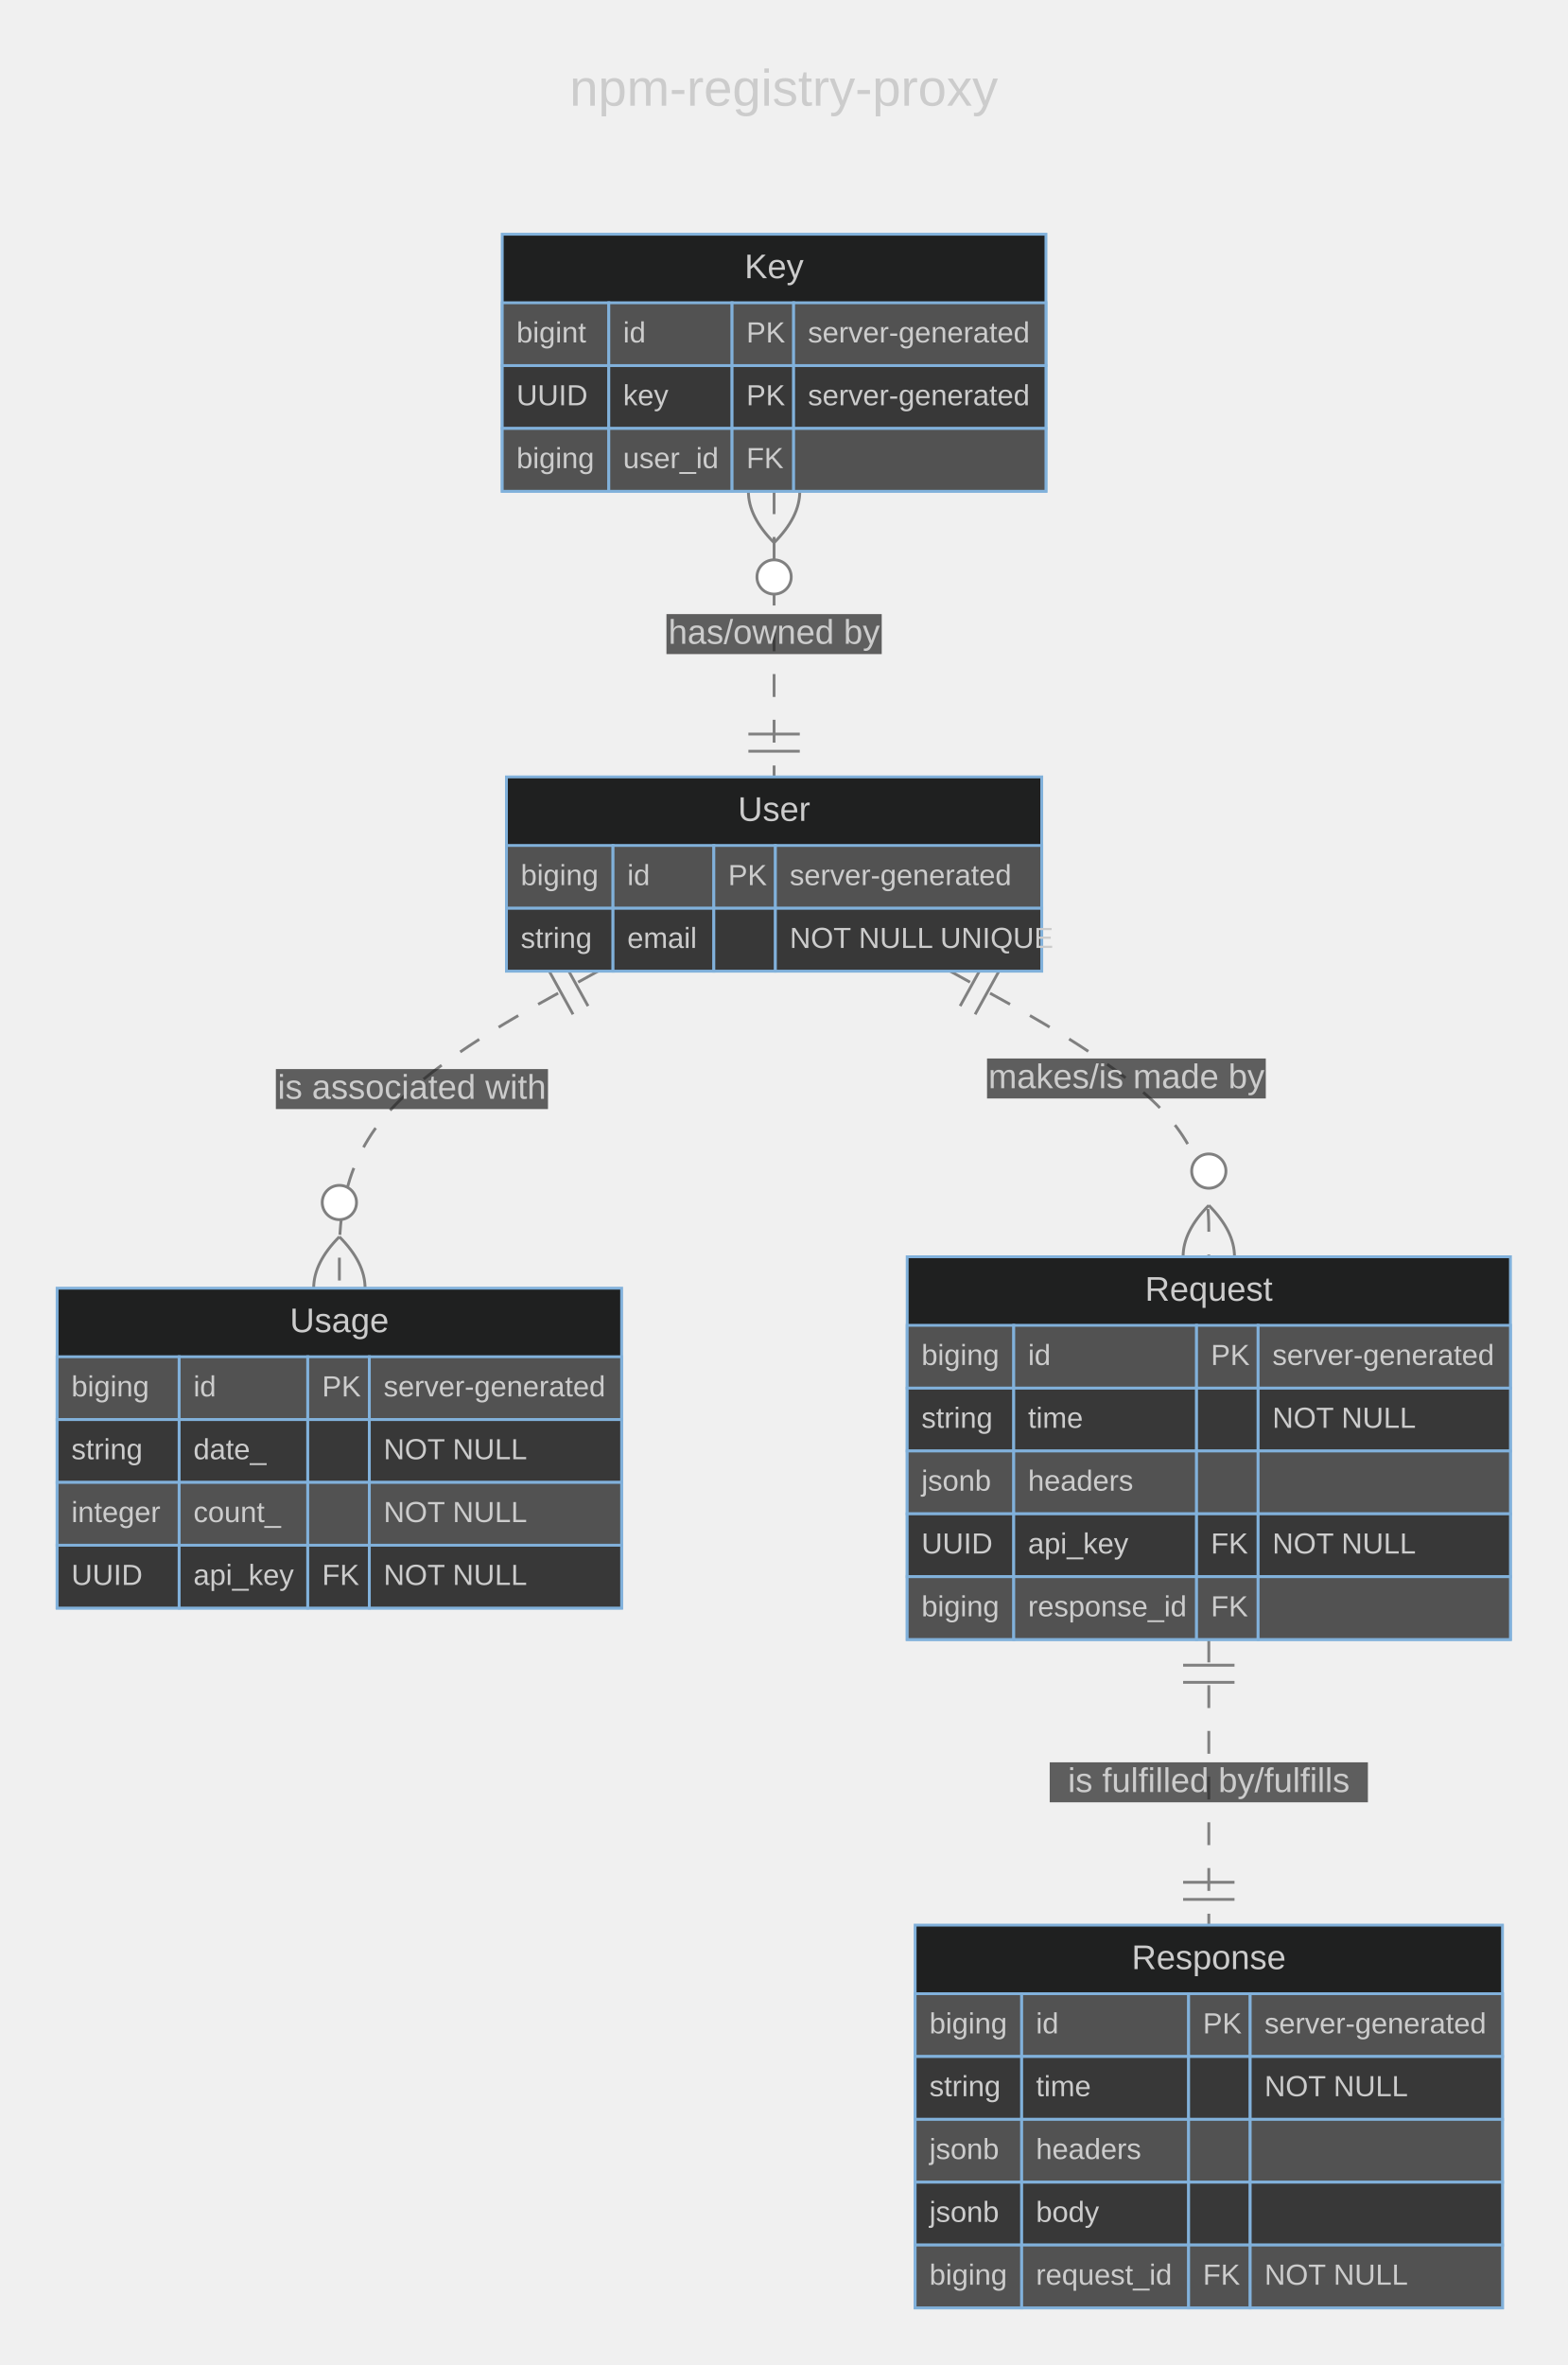
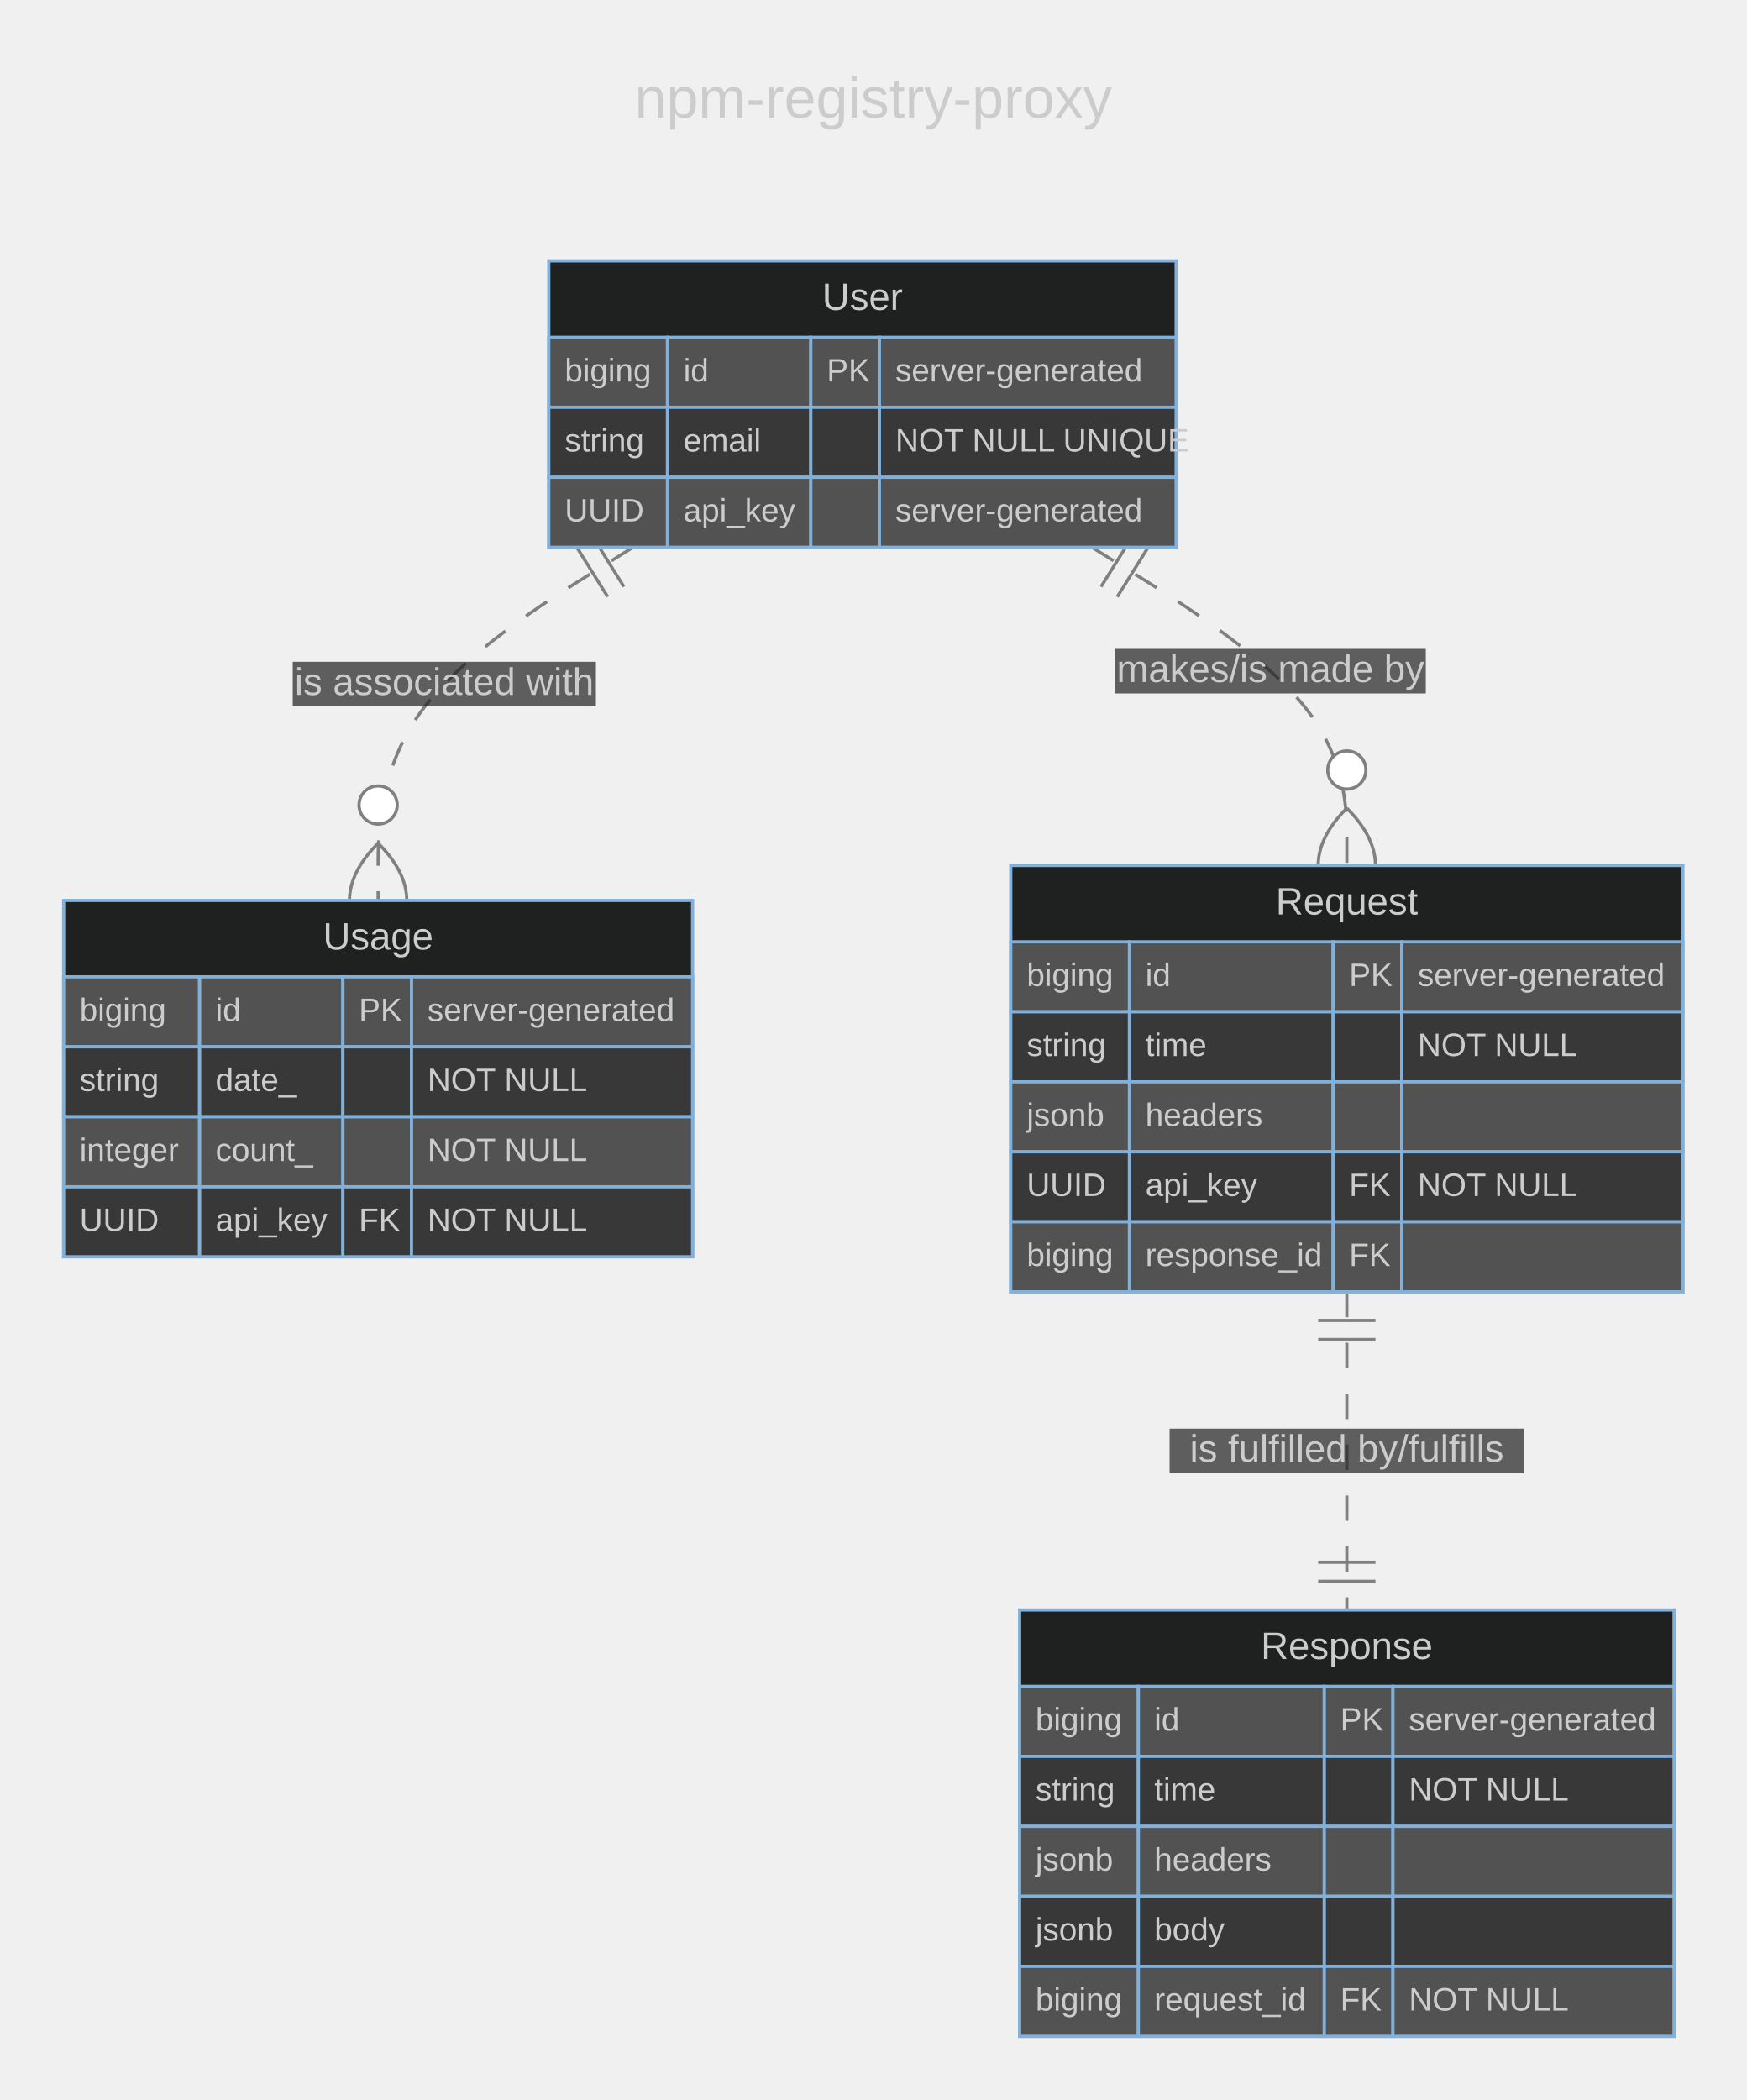
- <svg xmlns="http://www.w3.org/2000/svg" aria-labelledby="chart-title-mermaid-1683948795009" aria-roledescription="er" role="graphics-document document" viewBox="0 -62 548.969 828" style="max-width: 548.969px; background-color: rgb(0, 43, 54);" width="100%" id="mermaid-1683948795009">
-   <style>#mermaid-1683948795009{font-family:"trebuchet ms",verdana,arial,sans-serif;font-size:16px;fill:#ccc;}#mermaid-1683948795009 .error-icon{fill:#a44141;}#mermaid-1683948795009 .error-text{fill:#ddd;stroke:#ddd;}#mermaid-1683948795009 .edge-thickness-normal{stroke-width:2px;}#mermaid-1683948795009 .edge-thickness-thick{stroke-width:3.5px;}#mermaid-1683948795009 .edge-pattern-solid{stroke-dasharray:0;}#mermaid-1683948795009 .edge-pattern-dashed{stroke-dasharray:3;}#mermaid-1683948795009 .edge-pattern-dotted{stroke-dasharray:2;}#mermaid-1683948795009 .marker{fill:lightgrey;stroke:lightgrey;}#mermaid-1683948795009 .marker.cross{stroke:lightgrey;}#mermaid-1683948795009 svg{font-family:"trebuchet ms",verdana,arial,sans-serif;font-size:16px;}#mermaid-1683948795009 .entityBox{fill:#1f2020;stroke:#81B1DB;}#mermaid-1683948795009 .attributeBoxOdd{fill:hsl(0, 0%, 32%);stroke:#81B1DB;}#mermaid-1683948795009 .attributeBoxEven{fill:hsl(0, 0%, 22%);stroke:#81B1DB;}#mermaid-1683948795009 .relationshipLabelBox{fill:hsl(20, 1.587%, 12.353%);opacity:0.7;background-color:hsl(20, 1.587%, 12.353%);}#mermaid-1683948795009 .relationshipLabelBox rect{opacity:0.5;}#mermaid-1683948795009 .relationshipLine{stroke:lightgrey;}#mermaid-1683948795009 .entityTitleText{text-anchor:middle;font-size:18px;fill:#ccc;}#mermaid-1683948795009 :root{--mermaid-font-family:"trebuchet ms",verdana,arial,sans-serif;}</style>
+ <svg xmlns="http://www.w3.org/2000/svg" aria-labelledby="chart-title-mermaid-1684033245262" aria-roledescription="er" role="graphics-document document" viewBox="0 -62 548.969 660" style="max-width: 548.969px; background-color: rgb(0, 43, 54);" width="100%" id="mermaid-1684033245262">
+   <style>#mermaid-1684033245262{font-family:"trebuchet ms",verdana,arial,sans-serif;font-size:16px;fill:#ccc;}#mermaid-1684033245262 .error-icon{fill:#a44141;}#mermaid-1684033245262 .error-text{fill:#ddd;stroke:#ddd;}#mermaid-1684033245262 .edge-thickness-normal{stroke-width:2px;}#mermaid-1684033245262 .edge-thickness-thick{stroke-width:3.5px;}#mermaid-1684033245262 .edge-pattern-solid{stroke-dasharray:0;}#mermaid-1684033245262 .edge-pattern-dashed{stroke-dasharray:3;}#mermaid-1684033245262 .edge-pattern-dotted{stroke-dasharray:2;}#mermaid-1684033245262 .marker{fill:lightgrey;stroke:lightgrey;}#mermaid-1684033245262 .marker.cross{stroke:lightgrey;}#mermaid-1684033245262 svg{font-family:"trebuchet ms",verdana,arial,sans-serif;font-size:16px;}#mermaid-1684033245262 .entityBox{fill:#1f2020;stroke:#81B1DB;}#mermaid-1684033245262 .attributeBoxOdd{fill:hsl(0, 0%, 32%);stroke:#81B1DB;}#mermaid-1684033245262 .attributeBoxEven{fill:hsl(0, 0%, 22%);stroke:#81B1DB;}#mermaid-1684033245262 .relationshipLabelBox{fill:hsl(20, 1.587%, 12.353%);opacity:0.7;background-color:hsl(20, 1.587%, 12.353%);}#mermaid-1684033245262 .relationshipLabelBox rect{opacity:0.5;}#mermaid-1684033245262 .relationshipLine{stroke:lightgrey;}#mermaid-1684033245262 .entityTitleText{text-anchor:middle;font-size:18px;fill:#ccc;}#mermaid-1684033245262 :root{--mermaid-font-family:"trebuchet ms",verdana,arial,sans-serif;}</style>
  <g />
  <defs>
    <marker orient="auto" markerHeight="18" markerWidth="18" refY="9" refX="0" id="ONLY_ONE_START">
      <path d="M9,0 L9,18 M15,0 L15,18" fill="none" stroke="gray" />
    </marker>
  </defs>
  <defs>
    <marker orient="auto" markerHeight="18" markerWidth="18" refY="9" refX="18" id="ONLY_ONE_END">
      <path d="M3,0 L3,18 M9,0 L9,18" fill="none" stroke="gray" />
    </marker>
  </defs>
  <defs>
    <marker orient="auto" markerHeight="18" markerWidth="30" refY="9" refX="0" id="ZERO_OR_ONE_START">
      <circle r="6" cy="9" cx="21" fill="white" stroke="gray" />
      <path d="M9,0 L9,18" fill="none" stroke="gray" />
    </marker>
  </defs>
  <defs>
    <marker orient="auto" markerHeight="18" markerWidth="30" refY="9" refX="30" id="ZERO_OR_ONE_END">
      <circle r="6" cy="9" cx="9" fill="white" stroke="gray" />
      <path d="M21,0 L21,18" fill="none" stroke="gray" />
    </marker>
  </defs>
  <defs>
    <marker orient="auto" markerHeight="36" markerWidth="45" refY="18" refX="18" id="ONE_OR_MORE_START">
      <path d="M0,18 Q 18,0 36,18 Q 18,36 0,18 M42,9 L42,27" fill="none" stroke="gray" />
    </marker>
  </defs>
  <defs>
    <marker orient="auto" markerHeight="36" markerWidth="45" refY="18" refX="27" id="ONE_OR_MORE_END">
      <path d="M3,9 L3,27 M9,18 Q27,0 45,18 Q27,36 9,18" fill="none" stroke="gray" />
    </marker>
  </defs>
  <defs>
    <marker orient="auto" markerHeight="36" markerWidth="57" refY="18" refX="18" id="ZERO_OR_MORE_START">
      <circle r="6" cy="18" cx="48" fill="white" stroke="gray" />
      <path d="M0,18 Q18,0 36,18 Q18,36 0,18" fill="none" stroke="gray" />
    </marker>
  </defs>
  <defs>
    <marker orient="auto" markerHeight="36" markerWidth="57" refY="18" refX="39" id="ZERO_OR_MORE_END">
      <circle r="6" cy="18" cx="9" fill="white" stroke="gray" />
      <path d="M21,18 Q39,0 57,18 Q39,36 21,18" fill="none" stroke="gray" />
    </marker>
  </defs>
-   <path style="stroke: gray; fill: none;" marker-start="url(#ONLY_ONE_START)" marker-end="url(#ZERO_OR_MORE_END)" stroke-dasharray="8,8" d="M209.472,278L194.369,286.333C179.265,294.667,149.058,311.333,133.955,329.833C118.852,348.333,118.852,368.667,118.852,378.833L118.852,389" class="er relationshipLine" />
-   <path style="stroke: gray; fill: none;" marker-start="url(#ZERO_OR_MORE_START)" marker-end="url(#ONLY_ONE_END)" stroke-dasharray="8,8" d="M271.094,110L271.094,118.333C271.094,126.667,271.094,143.333,271.094,160C271.094,176.667,271.094,193.333,271.094,201.667L271.094,210" class="er relationshipLine" />
-   <path style="stroke: gray; fill: none;" marker-start="url(#ONLY_ONE_START)" marker-end="url(#ZERO_OR_MORE_END)" stroke-dasharray="8,8" d="M332.716,278L347.819,286.333C362.922,294.667,393.129,311.333,408.233,328C423.336,344.667,423.336,361.333,423.336,369.667L423.336,378" class="er relationshipLine" />
-   <path style="stroke: gray; fill: none;" marker-start="url(#ONLY_ONE_START)" marker-end="url(#ONLY_ONE_END)" stroke-dasharray="8,8" d="M423.336,512L423.336,520.333C423.336,528.667,423.336,545.333,423.336,562C423.336,578.667,423.336,595.333,423.336,603.667L423.336,612" class="er relationshipLine" />
-   <g transform="translate(177.3594,210 )" id="entity-User-818c511a-4a32-5484-ba70-875d765a9175">
-     <rect height="68" width="187.469" y="0" x="0" class="er entityBox" />
-     <text style="dominant-baseline: middle; text-anchor: middle; font-size: 12px;" transform="translate(93.73438,12)" y="0" x="0" id="text-entity-User-818c511a-4a32-5484-ba70-875d765a9175" class="er entityLabel">User</text>
+   <path style="stroke: gray; fill: none;" marker-start="url(#ONLY_ONE_START)" marker-end="url(#ZERO_OR_MORE_END)" stroke-dasharray="8,8" d="M198.979,110L185.624,118.333C172.27,126.667,145.561,143.333,132.206,161.833C118.852,180.333,118.852,200.667,118.852,210.833L118.852,221" class="er relationshipLine" />
+   <path style="stroke: gray; fill: none;" marker-start="url(#ONLY_ONE_START)" marker-end="url(#ZERO_OR_MORE_END)" stroke-dasharray="8,8" d="M343.208,110L356.563,118.333C369.918,126.667,396.627,143.333,409.981,160C423.336,176.667,423.336,193.333,423.336,201.667L423.336,210" class="er relationshipLine" />
+   <path style="stroke: gray; fill: none;" marker-start="url(#ONLY_ONE_START)" marker-end="url(#ONLY_ONE_END)" stroke-dasharray="8,8" d="M423.336,344L423.336,352.333C423.336,360.667,423.336,377.333,423.336,394C423.336,410.667,423.336,427.333,423.336,435.667L423.336,444" class="er relationshipLine" />
+   <g transform="translate(172.4961,20 )" id="entity-User-818c511a-4a32-5484-ba70-875d765a9175">
+     <rect height="90" width="197.195" y="0" x="0" class="er entityBox" />
+     <text style="dominant-baseline: middle; text-anchor: middle; font-size: 12px;" transform="translate(98.59766,12)" y="0" x="0" id="text-entity-User-818c511a-4a32-5484-ba70-875d765a9175" class="er entityLabel">User</text>
    <rect height="22" width="37.32" y="24" x="0" class="er attributeBoxOdd" />
    <text style="dominant-baseline: middle; font-size: 10.2px;" transform="translate(5,35)" y="0" x="0" id="text-entity-User-818c511a-4a32-5484-ba70-875d765a9175-attr-1-type" class="er entityLabel">biging</text>
-     <rect height="22" width="35.312" y="24" x="37.32" class="er attributeBoxOdd" />
+     <rect height="22" width="45.039" y="24" x="37.32" class="er attributeBoxOdd" />
    <text style="dominant-baseline: middle; font-size: 10.2px;" transform="translate(42.32031,35)" y="0" x="0" id="text-entity-User-818c511a-4a32-5484-ba70-875d765a9175-attr-1-name" class="er entityLabel">id</text>
-     <rect height="22" width="21.562" y="24" x="72.633" class="er attributeBoxOdd" />
-     <text style="dominant-baseline: middle; font-size: 10.2px;" transform="translate(77.63281,35)" y="0" x="0" id="text-entity-User-818c511a-4a32-5484-ba70-875d765a9175-attr-1-key" class="er entityLabel">PK</text>
-     <rect height="22" width="93.273" y="24" x="94.195" class="er attributeBoxOdd" />
-     <text style="dominant-baseline: middle; font-size: 10.2px;" transform="translate(99.19531,35)" y="0" x="0" id="text-entity-User-818c511a-4a32-5484-ba70-875d765a9175-attr-1-comment" class="er entityLabel">server-generated</text>
+     <rect height="22" width="21.562" y="24" x="82.359" class="er attributeBoxOdd" />
+     <text style="dominant-baseline: middle; font-size: 10.2px;" transform="translate(87.35938,35)" y="0" x="0" id="text-entity-User-818c511a-4a32-5484-ba70-875d765a9175-attr-1-key" class="er entityLabel">PK</text>
+     <rect height="22" width="93.273" y="24" x="103.922" class="er attributeBoxOdd" />
+     <text style="dominant-baseline: middle; font-size: 10.2px;" transform="translate(108.9219,35)" y="0" x="0" id="text-entity-User-818c511a-4a32-5484-ba70-875d765a9175-attr-1-comment" class="er entityLabel">server-generated</text>
    <rect height="22" width="37.32" y="46" x="0" class="er attributeBoxEven" />
    <text style="dominant-baseline: middle; font-size: 10.2px;" transform="translate(5,57)" y="0" x="0" id="text-entity-User-818c511a-4a32-5484-ba70-875d765a9175-attr-2-type" class="er entityLabel">string</text>
-     <rect height="22" width="35.312" y="46" x="37.32" class="er attributeBoxEven" />
+     <rect height="22" width="45.039" y="46" x="37.32" class="er attributeBoxEven" />
    <text style="dominant-baseline: middle; font-size: 10.2px;" transform="translate(42.32031,57)" y="0" x="0" id="text-entity-User-818c511a-4a32-5484-ba70-875d765a9175-attr-2-name" class="er entityLabel">email</text>
-     <rect height="22" width="21.562" y="46" x="72.633" class="er attributeBoxEven" />
-     <text style="dominant-baseline: middle; font-size: 10.2px;" transform="translate(77.63281,57)" y="0" x="0" id="text-entity-User-818c511a-4a32-5484-ba70-875d765a9175-attr-2-key" class="er entityLabel" />
-     <rect height="22" width="93.273" y="46" x="94.195" class="er attributeBoxEven" />
-     <text style="dominant-baseline: middle; font-size: 10.2px;" transform="translate(99.19531,57)" y="0" x="0" id="text-entity-User-818c511a-4a32-5484-ba70-875d765a9175-attr-2-comment" class="er entityLabel">NOT NULL UNIQUE</text>
-   </g>
-   <g transform="translate(175.8867,20 )" id="entity-Key-bd870229-1c30-5afb-8434-a1cdfc7c4d94">
-     <rect height="90" width="190.414" y="0" x="0" class="er entityBox" />
-     <text style="dominant-baseline: middle; text-anchor: middle; font-size: 12px;" transform="translate(95.20703,12)" y="0" x="0" id="text-entity-Key-bd870229-1c30-5afb-8434-a1cdfc7c4d94" class="er entityLabel">Key</text>
-     <rect height="22" width="37.32" y="24" x="0" class="er attributeBoxOdd" />
-     <text style="dominant-baseline: middle; font-size: 10.2px;" transform="translate(5,35)" y="0" x="0" id="text-entity-Key-bd870229-1c30-5afb-8434-a1cdfc7c4d94-attr-1-type" class="er entityLabel">bigint</text>
-     <rect height="22" width="43.172" y="24" x="37.32" class="er attributeBoxOdd" />
-     <text style="dominant-baseline: middle; font-size: 10.2px;" transform="translate(42.32031,35)" y="0" x="0" id="text-entity-Key-bd870229-1c30-5afb-8434-a1cdfc7c4d94-attr-1-name" class="er entityLabel">id</text>
-     <rect height="22" width="21.562" y="24" x="80.492" class="er attributeBoxOdd" />
-     <text style="dominant-baseline: middle; font-size: 10.2px;" transform="translate(85.49219,35)" y="0" x="0" id="text-entity-Key-bd870229-1c30-5afb-8434-a1cdfc7c4d94-attr-1-key" class="er entityLabel">PK</text>
-     <rect height="22" width="88.359" y="24" x="102.055" class="er attributeBoxOdd" />
-     <text style="dominant-baseline: middle; font-size: 10.2px;" transform="translate(107.0547,35)" y="0" x="0" id="text-entity-Key-bd870229-1c30-5afb-8434-a1cdfc7c4d94-attr-1-comment" class="er entityLabel">server-generated</text>
-     <rect height="22" width="37.32" y="46" x="0" class="er attributeBoxEven" />
-     <text style="dominant-baseline: middle; font-size: 10.2px;" transform="translate(5,57)" y="0" x="0" id="text-entity-Key-bd870229-1c30-5afb-8434-a1cdfc7c4d94-attr-2-type" class="er entityLabel">UUID</text>
-     <rect height="22" width="43.172" y="46" x="37.32" class="er attributeBoxEven" />
-     <text style="dominant-baseline: middle; font-size: 10.2px;" transform="translate(42.32031,57)" y="0" x="0" id="text-entity-Key-bd870229-1c30-5afb-8434-a1cdfc7c4d94-attr-2-name" class="er entityLabel">key</text>
-     <rect height="22" width="21.562" y="46" x="80.492" class="er attributeBoxEven" />
-     <text style="dominant-baseline: middle; font-size: 10.2px;" transform="translate(85.49219,57)" y="0" x="0" id="text-entity-Key-bd870229-1c30-5afb-8434-a1cdfc7c4d94-attr-2-key" class="er entityLabel">PK</text>
-     <rect height="22" width="88.359" y="46" x="102.055" class="er attributeBoxEven" />
-     <text style="dominant-baseline: middle; font-size: 10.2px;" transform="translate(107.0547,57)" y="0" x="0" id="text-entity-Key-bd870229-1c30-5afb-8434-a1cdfc7c4d94-attr-2-comment" class="er entityLabel">server-generated</text>
+     <rect height="22" width="21.562" y="46" x="82.359" class="er attributeBoxEven" />
+     <text style="dominant-baseline: middle; font-size: 10.2px;" transform="translate(87.35938,57)" y="0" x="0" id="text-entity-User-818c511a-4a32-5484-ba70-875d765a9175-attr-2-key" class="er entityLabel" />
+     <rect height="22" width="93.273" y="46" x="103.922" class="er attributeBoxEven" />
+     <text style="dominant-baseline: middle; font-size: 10.2px;" transform="translate(108.9219,57)" y="0" x="0" id="text-entity-User-818c511a-4a32-5484-ba70-875d765a9175-attr-2-comment" class="er entityLabel">NOT NULL UNIQUE</text>
    <rect height="22" width="37.32" y="68" x="0" class="er attributeBoxOdd" />
-     <text style="dominant-baseline: middle; font-size: 10.2px;" transform="translate(5,79)" y="0" x="0" id="text-entity-Key-bd870229-1c30-5afb-8434-a1cdfc7c4d94-attr-3-type" class="er entityLabel">biging</text>
-     <rect height="22" width="43.172" y="68" x="37.32" class="er attributeBoxOdd" />
-     <text style="dominant-baseline: middle; font-size: 10.2px;" transform="translate(42.32031,79)" y="0" x="0" id="text-entity-Key-bd870229-1c30-5afb-8434-a1cdfc7c4d94-attr-3-name" class="er entityLabel">user_id</text>
-     <rect height="22" width="21.562" y="68" x="80.492" class="er attributeBoxOdd" />
-     <text style="dominant-baseline: middle; font-size: 10.2px;" transform="translate(85.49219,79)" y="0" x="0" id="text-entity-Key-bd870229-1c30-5afb-8434-a1cdfc7c4d94-attr-3-key" class="er entityLabel">FK</text>
-     <rect height="22" width="88.359" y="68" x="102.055" class="er attributeBoxOdd" />
-     <text style="dominant-baseline: middle; font-size: 10.2px;" transform="translate(107.0547,79)" y="0" x="0" id="text-entity-Key-bd870229-1c30-5afb-8434-a1cdfc7c4d94-attr-3-comment" class="er entityLabel" />
-   </g>
-   <g transform="translate(20,389 )" id="entity-Usage-25e320a7-65ea-587d-acc1-542dd0e2d02d">
+     <text style="dominant-baseline: middle; font-size: 10.2px;" transform="translate(5,79)" y="0" x="0" id="text-entity-User-818c511a-4a32-5484-ba70-875d765a9175-attr-3-type" class="er entityLabel">UUID</text>
+     <rect height="22" width="45.039" y="68" x="37.32" class="er attributeBoxOdd" />
+     <text style="dominant-baseline: middle; font-size: 10.2px;" transform="translate(42.32031,79)" y="0" x="0" id="text-entity-User-818c511a-4a32-5484-ba70-875d765a9175-attr-3-name" class="er entityLabel">api_key</text>
+     <rect height="22" width="21.562" y="68" x="82.359" class="er attributeBoxOdd" />
+     <text style="dominant-baseline: middle; font-size: 10.2px;" transform="translate(87.35938,79)" y="0" x="0" id="text-entity-User-818c511a-4a32-5484-ba70-875d765a9175-attr-3-key" class="er entityLabel" />
+     <rect height="22" width="93.273" y="68" x="103.922" class="er attributeBoxOdd" />
+     <text style="dominant-baseline: middle; font-size: 10.2px;" transform="translate(108.9219,79)" y="0" x="0" id="text-entity-User-818c511a-4a32-5484-ba70-875d765a9175-attr-3-comment" class="er entityLabel">server-generated</text>
+   </g>
+   <g transform="translate(20,221 )" id="entity-Usage-25e320a7-65ea-587d-acc1-542dd0e2d02d">
    <rect height="112" width="197.703" y="0" x="0" class="er entityBox" />
    <text style="dominant-baseline: middle; text-anchor: middle; font-size: 12px;" transform="translate(98.85156,12)" y="0" x="0" id="text-entity-Usage-25e320a7-65ea-587d-acc1-542dd0e2d02d" class="er entityLabel">Usage</text>
    <rect height="22" width="42.742" y="24" x="0" class="er attributeBoxOdd" />
    <text style="dominant-baseline: middle; font-size: 10.2px;" transform="translate(5,35)" y="0" x="0" id="text-entity-Usage-25e320a7-65ea-587d-acc1-542dd0e2d02d-attr-1-type" class="er entityLabel">biging</text>
    <rect height="22" width="45.039" y="24" x="42.742" class="er attributeBoxOdd" />
    <text style="dominant-baseline: middle; font-size: 10.2px;" transform="translate(47.74219,35)" y="0" x="0" id="text-entity-Usage-25e320a7-65ea-587d-acc1-542dd0e2d02d-attr-1-name" class="er entityLabel">id</text>
    <rect height="22" width="21.562" y="24" x="87.781" class="er attributeBoxOdd" />
    <text style="dominant-baseline: middle; font-size: 10.2px;" transform="translate(92.78125,35)" y="0" x="0" id="text-entity-Usage-25e320a7-65ea-587d-acc1-542dd0e2d02d-attr-1-key" class="er entityLabel">PK</text>
    <rect height="22" width="88.359" y="24" x="109.344" class="er attributeBoxOdd" />
    <text style="dominant-baseline: middle; font-size: 10.2px;" transform="translate(114.3438,35)" y="0" x="0" id="text-entity-Usage-25e320a7-65ea-587d-acc1-542dd0e2d02d-attr-1-comment" class="er entityLabel">server-generated</text>
    <rect height="22" width="42.742" y="46" x="0" class="er attributeBoxEven" />
    <text style="dominant-baseline: middle; font-size: 10.2px;" transform="translate(5,57)" y="0" x="0" id="text-entity-Usage-25e320a7-65ea-587d-acc1-542dd0e2d02d-attr-2-type" class="er entityLabel">string</text>
    <rect height="22" width="45.039" y="46" x="42.742" class="er attributeBoxEven" />
    <text style="dominant-baseline: middle; font-size: 10.2px;" transform="translate(47.74219,57)" y="0" x="0" id="text-entity-Usage-25e320a7-65ea-587d-acc1-542dd0e2d02d-attr-2-name" class="er entityLabel">date_</text>
    <rect height="22" width="21.562" y="46" x="87.781" class="er attributeBoxEven" />
    <text style="dominant-baseline: middle; font-size: 10.2px;" transform="translate(92.78125,57)" y="0" x="0" id="text-entity-Usage-25e320a7-65ea-587d-acc1-542dd0e2d02d-attr-2-key" class="er entityLabel" />
    <rect height="22" width="88.359" y="46" x="109.344" class="er attributeBoxEven" />
    <text style="dominant-baseline: middle; font-size: 10.2px;" transform="translate(114.3438,57)" y="0" x="0" id="text-entity-Usage-25e320a7-65ea-587d-acc1-542dd0e2d02d-attr-2-comment" class="er entityLabel">NOT NULL</text>
    <rect height="22" width="42.742" y="68" x="0" class="er attributeBoxOdd" />
    <text style="dominant-baseline: middle; font-size: 10.2px;" transform="translate(5,79)" y="0" x="0" id="text-entity-Usage-25e320a7-65ea-587d-acc1-542dd0e2d02d-attr-3-type" class="er entityLabel">integer</text>
    <rect height="22" width="45.039" y="68" x="42.742" class="er attributeBoxOdd" />
    <text style="dominant-baseline: middle; font-size: 10.2px;" transform="translate(47.74219,79)" y="0" x="0" id="text-entity-Usage-25e320a7-65ea-587d-acc1-542dd0e2d02d-attr-3-name" class="er entityLabel">count_</text>
    <rect height="22" width="21.562" y="68" x="87.781" class="er attributeBoxOdd" />
    <text style="dominant-baseline: middle; font-size: 10.2px;" transform="translate(92.78125,79)" y="0" x="0" id="text-entity-Usage-25e320a7-65ea-587d-acc1-542dd0e2d02d-attr-3-key" class="er entityLabel" />
    <rect height="22" width="88.359" y="68" x="109.344" class="er attributeBoxOdd" />
    <text style="dominant-baseline: middle; font-size: 10.2px;" transform="translate(114.3438,79)" y="0" x="0" id="text-entity-Usage-25e320a7-65ea-587d-acc1-542dd0e2d02d-attr-3-comment" class="er entityLabel">NOT NULL</text>
    <rect height="22" width="42.742" y="90" x="0" class="er attributeBoxEven" />
    <text style="dominant-baseline: middle; font-size: 10.2px;" transform="translate(5,101)" y="0" x="0" id="text-entity-Usage-25e320a7-65ea-587d-acc1-542dd0e2d02d-attr-4-type" class="er entityLabel">UUID</text>
    <rect height="22" width="45.039" y="90" x="42.742" class="er attributeBoxEven" />
    <text style="dominant-baseline: middle; font-size: 10.2px;" transform="translate(47.74219,101)" y="0" x="0" id="text-entity-Usage-25e320a7-65ea-587d-acc1-542dd0e2d02d-attr-4-name" class="er entityLabel">api_key</text>
    <rect height="22" width="21.562" y="90" x="87.781" class="er attributeBoxEven" />
    <text style="dominant-baseline: middle; font-size: 10.2px;" transform="translate(92.78125,101)" y="0" x="0" id="text-entity-Usage-25e320a7-65ea-587d-acc1-542dd0e2d02d-attr-4-key" class="er entityLabel">FK</text>
    <rect height="22" width="88.359" y="90" x="109.344" class="er attributeBoxEven" />
    <text style="dominant-baseline: middle; font-size: 10.2px;" transform="translate(114.3438,101)" y="0" x="0" id="text-entity-Usage-25e320a7-65ea-587d-acc1-542dd0e2d02d-attr-4-comment" class="er entityLabel">NOT NULL</text>
  </g>
-   <g transform="translate(317.7031,378 )" id="entity-Request-7d68e257-b56e-5133-aee7-b462ea211ae9">
+   <g transform="translate(317.7031,210 )" id="entity-Request-7d68e257-b56e-5133-aee7-b462ea211ae9">
    <rect height="134" width="211.266" y="0" x="0" class="er entityBox" />
    <text style="dominant-baseline: middle; text-anchor: middle; font-size: 12px;" transform="translate(105.6328,12)" y="0" x="0" id="text-entity-Request-7d68e257-b56e-5133-aee7-b462ea211ae9" class="er entityLabel">Request</text>
    <rect height="22" width="37.32" y="24" x="0" class="er attributeBoxOdd" />
    <text style="dominant-baseline: middle; font-size: 10.2px;" transform="translate(5,35)" y="0" x="0" id="text-entity-Request-7d68e257-b56e-5133-aee7-b462ea211ae9-attr-1-type" class="er entityLabel">biging</text>
    <rect height="22" width="64.023" y="24" x="37.32" class="er attributeBoxOdd" />
    <text style="dominant-baseline: middle; font-size: 10.2px;" transform="translate(42.32031,35)" y="0" x="0" id="text-entity-Request-7d68e257-b56e-5133-aee7-b462ea211ae9-attr-1-name" class="er entityLabel">id</text>
    <rect height="22" width="21.562" y="24" x="101.344" class="er attributeBoxOdd" />
    <text style="dominant-baseline: middle; font-size: 10.2px;" transform="translate(106.3438,35)" y="0" x="0" id="text-entity-Request-7d68e257-b56e-5133-aee7-b462ea211ae9-attr-1-key" class="er entityLabel">PK</text>
    <rect height="22" width="88.359" y="24" x="122.906" class="er attributeBoxOdd" />
    <text style="dominant-baseline: middle; font-size: 10.2px;" transform="translate(127.9062,35)" y="0" x="0" id="text-entity-Request-7d68e257-b56e-5133-aee7-b462ea211ae9-attr-1-comment" class="er entityLabel">server-generated</text>
    <rect height="22" width="37.32" y="46" x="0" class="er attributeBoxEven" />
    <text style="dominant-baseline: middle; font-size: 10.2px;" transform="translate(5,57)" y="0" x="0" id="text-entity-Request-7d68e257-b56e-5133-aee7-b462ea211ae9-attr-2-type" class="er entityLabel">string</text>
    <rect height="22" width="64.023" y="46" x="37.32" class="er attributeBoxEven" />
    <text style="dominant-baseline: middle; font-size: 10.2px;" transform="translate(42.32031,57)" y="0" x="0" id="text-entity-Request-7d68e257-b56e-5133-aee7-b462ea211ae9-attr-2-name" class="er entityLabel">time</text>
    <rect height="22" width="21.562" y="46" x="101.344" class="er attributeBoxEven" />
    <text style="dominant-baseline: middle; font-size: 10.2px;" transform="translate(106.3438,57)" y="0" x="0" id="text-entity-Request-7d68e257-b56e-5133-aee7-b462ea211ae9-attr-2-key" class="er entityLabel" />
    <rect height="22" width="88.359" y="46" x="122.906" class="er attributeBoxEven" />
    <text style="dominant-baseline: middle; font-size: 10.2px;" transform="translate(127.9062,57)" y="0" x="0" id="text-entity-Request-7d68e257-b56e-5133-aee7-b462ea211ae9-attr-2-comment" class="er entityLabel">NOT NULL</text>
    <rect height="22" width="37.32" y="68" x="0" class="er attributeBoxOdd" />
    <text style="dominant-baseline: middle; font-size: 10.2px;" transform="translate(5,79)" y="0" x="0" id="text-entity-Request-7d68e257-b56e-5133-aee7-b462ea211ae9-attr-3-type" class="er entityLabel">jsonb</text>
    <rect height="22" width="64.023" y="68" x="37.32" class="er attributeBoxOdd" />
    <text style="dominant-baseline: middle; font-size: 10.2px;" transform="translate(42.32031,79)" y="0" x="0" id="text-entity-Request-7d68e257-b56e-5133-aee7-b462ea211ae9-attr-3-name" class="er entityLabel">headers</text>
    <rect height="22" width="21.562" y="68" x="101.344" class="er attributeBoxOdd" />
    <text style="dominant-baseline: middle; font-size: 10.2px;" transform="translate(106.3438,79)" y="0" x="0" id="text-entity-Request-7d68e257-b56e-5133-aee7-b462ea211ae9-attr-3-key" class="er entityLabel" />
    <rect height="22" width="88.359" y="68" x="122.906" class="er attributeBoxOdd" />
    <text style="dominant-baseline: middle; font-size: 10.2px;" transform="translate(127.9062,79)" y="0" x="0" id="text-entity-Request-7d68e257-b56e-5133-aee7-b462ea211ae9-attr-3-comment" class="er entityLabel" />
    <rect height="22" width="37.32" y="90" x="0" class="er attributeBoxEven" />
    <text style="dominant-baseline: middle; font-size: 10.2px;" transform="translate(5,101)" y="0" x="0" id="text-entity-Request-7d68e257-b56e-5133-aee7-b462ea211ae9-attr-4-type" class="er entityLabel">UUID</text>
    <rect height="22" width="64.023" y="90" x="37.32" class="er attributeBoxEven" />
    <text style="dominant-baseline: middle; font-size: 10.2px;" transform="translate(42.32031,101)" y="0" x="0" id="text-entity-Request-7d68e257-b56e-5133-aee7-b462ea211ae9-attr-4-name" class="er entityLabel">api_key</text>
    <rect height="22" width="21.562" y="90" x="101.344" class="er attributeBoxEven" />
    <text style="dominant-baseline: middle; font-size: 10.2px;" transform="translate(106.3438,101)" y="0" x="0" id="text-entity-Request-7d68e257-b56e-5133-aee7-b462ea211ae9-attr-4-key" class="er entityLabel">FK</text>
    <rect height="22" width="88.359" y="90" x="122.906" class="er attributeBoxEven" />
    <text style="dominant-baseline: middle; font-size: 10.2px;" transform="translate(127.9062,101)" y="0" x="0" id="text-entity-Request-7d68e257-b56e-5133-aee7-b462ea211ae9-attr-4-comment" class="er entityLabel">NOT NULL</text>
    <rect height="22" width="37.32" y="112" x="0" class="er attributeBoxOdd" />
    <text style="dominant-baseline: middle; font-size: 10.2px;" transform="translate(5,123)" y="0" x="0" id="text-entity-Request-7d68e257-b56e-5133-aee7-b462ea211ae9-attr-5-type" class="er entityLabel">biging</text>
    <rect height="22" width="64.023" y="112" x="37.32" class="er attributeBoxOdd" />
    <text style="dominant-baseline: middle; font-size: 10.2px;" transform="translate(42.32031,123)" y="0" x="0" id="text-entity-Request-7d68e257-b56e-5133-aee7-b462ea211ae9-attr-5-name" class="er entityLabel">response_id</text>
    <rect height="22" width="21.562" y="112" x="101.344" class="er attributeBoxOdd" />
    <text style="dominant-baseline: middle; font-size: 10.2px;" transform="translate(106.3438,123)" y="0" x="0" id="text-entity-Request-7d68e257-b56e-5133-aee7-b462ea211ae9-attr-5-key" class="er entityLabel">FK</text>
    <rect height="22" width="88.359" y="112" x="122.906" class="er attributeBoxOdd" />
    <text style="dominant-baseline: middle; font-size: 10.2px;" transform="translate(127.9062,123)" y="0" x="0" id="text-entity-Request-7d68e257-b56e-5133-aee7-b462ea211ae9-attr-5-comment" class="er entityLabel" />
  </g>
-   <g transform="translate(320.4844,612 )" id="entity-Response-79299989-89c0-500c-bb64-28b839e02fd3">
+   <g transform="translate(320.4844,444 )" id="entity-Response-79299989-89c0-500c-bb64-28b839e02fd3">
    <rect height="134" width="205.703" y="0" x="0" class="er entityBox" />
    <text style="dominant-baseline: middle; text-anchor: middle; font-size: 12px;" transform="translate(102.8516,12)" y="0" x="0" id="text-entity-Response-79299989-89c0-500c-bb64-28b839e02fd3" class="er entityLabel">Response</text>
    <rect height="22" width="37.32" y="24" x="0" class="er attributeBoxOdd" />
    <text style="dominant-baseline: middle; font-size: 10.2px;" transform="translate(5,35)" y="0" x="0" id="text-entity-Response-79299989-89c0-500c-bb64-28b839e02fd3-attr-1-type" class="er entityLabel">biging</text>
    <rect height="22" width="58.461" y="24" x="37.32" class="er attributeBoxOdd" />
    <text style="dominant-baseline: middle; font-size: 10.2px;" transform="translate(42.32031,35)" y="0" x="0" id="text-entity-Response-79299989-89c0-500c-bb64-28b839e02fd3-attr-1-name" class="er entityLabel">id</text>
    <rect height="22" width="21.562" y="24" x="95.781" class="er attributeBoxOdd" />
    <text style="dominant-baseline: middle; font-size: 10.2px;" transform="translate(100.7812,35)" y="0" x="0" id="text-entity-Response-79299989-89c0-500c-bb64-28b839e02fd3-attr-1-key" class="er entityLabel">PK</text>
    <rect height="22" width="88.359" y="24" x="117.344" class="er attributeBoxOdd" />
    <text style="dominant-baseline: middle; font-size: 10.2px;" transform="translate(122.3438,35)" y="0" x="0" id="text-entity-Response-79299989-89c0-500c-bb64-28b839e02fd3-attr-1-comment" class="er entityLabel">server-generated</text>
    <rect height="22" width="37.32" y="46" x="0" class="er attributeBoxEven" />
    <text style="dominant-baseline: middle; font-size: 10.2px;" transform="translate(5,57)" y="0" x="0" id="text-entity-Response-79299989-89c0-500c-bb64-28b839e02fd3-attr-2-type" class="er entityLabel">string</text>
    <rect height="22" width="58.461" y="46" x="37.32" class="er attributeBoxEven" />
    <text style="dominant-baseline: middle; font-size: 10.2px;" transform="translate(42.32031,57)" y="0" x="0" id="text-entity-Response-79299989-89c0-500c-bb64-28b839e02fd3-attr-2-name" class="er entityLabel">time</text>
    <rect height="22" width="21.562" y="46" x="95.781" class="er attributeBoxEven" />
    <text style="dominant-baseline: middle; font-size: 10.2px;" transform="translate(100.7812,57)" y="0" x="0" id="text-entity-Response-79299989-89c0-500c-bb64-28b839e02fd3-attr-2-key" class="er entityLabel" />
    <rect height="22" width="88.359" y="46" x="117.344" class="er attributeBoxEven" />
    <text style="dominant-baseline: middle; font-size: 10.2px;" transform="translate(122.3438,57)" y="0" x="0" id="text-entity-Response-79299989-89c0-500c-bb64-28b839e02fd3-attr-2-comment" class="er entityLabel">NOT NULL</text>
    <rect height="22" width="37.32" y="68" x="0" class="er attributeBoxOdd" />
    <text style="dominant-baseline: middle; font-size: 10.2px;" transform="translate(5,79)" y="0" x="0" id="text-entity-Response-79299989-89c0-500c-bb64-28b839e02fd3-attr-3-type" class="er entityLabel">jsonb</text>
    <rect height="22" width="58.461" y="68" x="37.32" class="er attributeBoxOdd" />
    <text style="dominant-baseline: middle; font-size: 10.2px;" transform="translate(42.32031,79)" y="0" x="0" id="text-entity-Response-79299989-89c0-500c-bb64-28b839e02fd3-attr-3-name" class="er entityLabel">headers</text>
    <rect height="22" width="21.562" y="68" x="95.781" class="er attributeBoxOdd" />
    <text style="dominant-baseline: middle; font-size: 10.2px;" transform="translate(100.7812,79)" y="0" x="0" id="text-entity-Response-79299989-89c0-500c-bb64-28b839e02fd3-attr-3-key" class="er entityLabel" />
    <rect height="22" width="88.359" y="68" x="117.344" class="er attributeBoxOdd" />
    <text style="dominant-baseline: middle; font-size: 10.2px;" transform="translate(122.3438,79)" y="0" x="0" id="text-entity-Response-79299989-89c0-500c-bb64-28b839e02fd3-attr-3-comment" class="er entityLabel" />
    <rect height="22" width="37.32" y="90" x="0" class="er attributeBoxEven" />
    <text style="dominant-baseline: middle; font-size: 10.2px;" transform="translate(5,101)" y="0" x="0" id="text-entity-Response-79299989-89c0-500c-bb64-28b839e02fd3-attr-4-type" class="er entityLabel">jsonb</text>
    <rect height="22" width="58.461" y="90" x="37.32" class="er attributeBoxEven" />
    <text style="dominant-baseline: middle; font-size: 10.2px;" transform="translate(42.32031,101)" y="0" x="0" id="text-entity-Response-79299989-89c0-500c-bb64-28b839e02fd3-attr-4-name" class="er entityLabel">body</text>
    <rect height="22" width="21.562" y="90" x="95.781" class="er attributeBoxEven" />
    <text style="dominant-baseline: middle; font-size: 10.2px;" transform="translate(100.7812,101)" y="0" x="0" id="text-entity-Response-79299989-89c0-500c-bb64-28b839e02fd3-attr-4-key" class="er entityLabel" />
    <rect height="22" width="88.359" y="90" x="117.344" class="er attributeBoxEven" />
    <text style="dominant-baseline: middle; font-size: 10.2px;" transform="translate(122.3438,101)" y="0" x="0" id="text-entity-Response-79299989-89c0-500c-bb64-28b839e02fd3-attr-4-comment" class="er entityLabel" />
    <rect height="22" width="37.32" y="112" x="0" class="er attributeBoxOdd" />
    <text style="dominant-baseline: middle; font-size: 10.2px;" transform="translate(5,123)" y="0" x="0" id="text-entity-Response-79299989-89c0-500c-bb64-28b839e02fd3-attr-5-type" class="er entityLabel">biging</text>
    <rect height="22" width="58.461" y="112" x="37.32" class="er attributeBoxOdd" />
    <text style="dominant-baseline: middle; font-size: 10.2px;" transform="translate(42.32031,123)" y="0" x="0" id="text-entity-Response-79299989-89c0-500c-bb64-28b839e02fd3-attr-5-name" class="er entityLabel">request_id</text>
    <rect height="22" width="21.562" y="112" x="95.781" class="er attributeBoxOdd" />
    <text style="dominant-baseline: middle; font-size: 10.2px;" transform="translate(100.7812,123)" y="0" x="0" id="text-entity-Response-79299989-89c0-500c-bb64-28b839e02fd3-attr-5-key" class="er entityLabel">FK</text>
    <rect height="22" width="88.359" y="112" x="117.344" class="er attributeBoxOdd" />
    <text style="dominant-baseline: middle; font-size: 10.2px;" transform="translate(122.3438,123)" y="0" x="0" id="text-entity-Response-79299989-89c0-500c-bb64-28b839e02fd3-attr-5-comment" class="er entityLabel">NOT NULL</text>
  </g>
-   <rect height="14" width="95.297" y="312.292" x="96.614" class="er relationshipLabelBox" />
-   <text style="text-anchor: middle; dominant-baseline: middle; font-size: 12px;" y="319.292" x="144.262" id="rel1" class="er relationshipLabel">is associated with</text>
-   <rect height="14" width="75.391" y="153" x="233.398" class="er relationshipLabelBox" />
-   <text style="text-anchor: middle; dominant-baseline: middle; font-size: 12px;" y="160" x="271.094" id="rel2" class="er relationshipLabel">has/owned by</text>
-   <rect height="14" width="97.625" y="308.583" x="345.671" class="er relationshipLabelBox" />
-   <text style="text-anchor: middle; dominant-baseline: middle; font-size: 12px;" y="315.583" x="394.484" id="rel3" class="er relationshipLabel">makes/is made by</text>
-   <rect height="14" width="111.43" y="555" x="367.621" class="er relationshipLabelBox" />
-   <text style="text-anchor: middle; dominant-baseline: middle; font-size: 12px;" y="562" x="423.336" id="rel4" class="er relationshipLabel">is fulfilled by/fulfills</text>
+   <rect height="14" width="95.297" y="145.989" x="92.01" class="er relationshipLabelBox" />
+   <text style="text-anchor: middle; dominant-baseline: middle; font-size: 12px;" y="152.989" x="139.659" id="rel1" class="er relationshipLabel">is associated with</text>
+   <rect height="14" width="97.625" y="141.938" x="350.533" class="er relationshipLabelBox" />
+   <text style="text-anchor: middle; dominant-baseline: middle; font-size: 12px;" y="148.938" x="399.346" id="rel2" class="er relationshipLabel">makes/is made by</text>
+   <rect height="14" width="111.43" y="387" x="367.621" class="er relationshipLabelBox" />
+   <text style="text-anchor: middle; dominant-baseline: middle; font-size: 12px;" y="394" x="423.336" id="rel3" class="er relationshipLabel">is fulfilled by/fulfills</text>
  <text class="entityTitleText" y="-25" x="274.484">npm-registry-proxy</text>
</svg>
